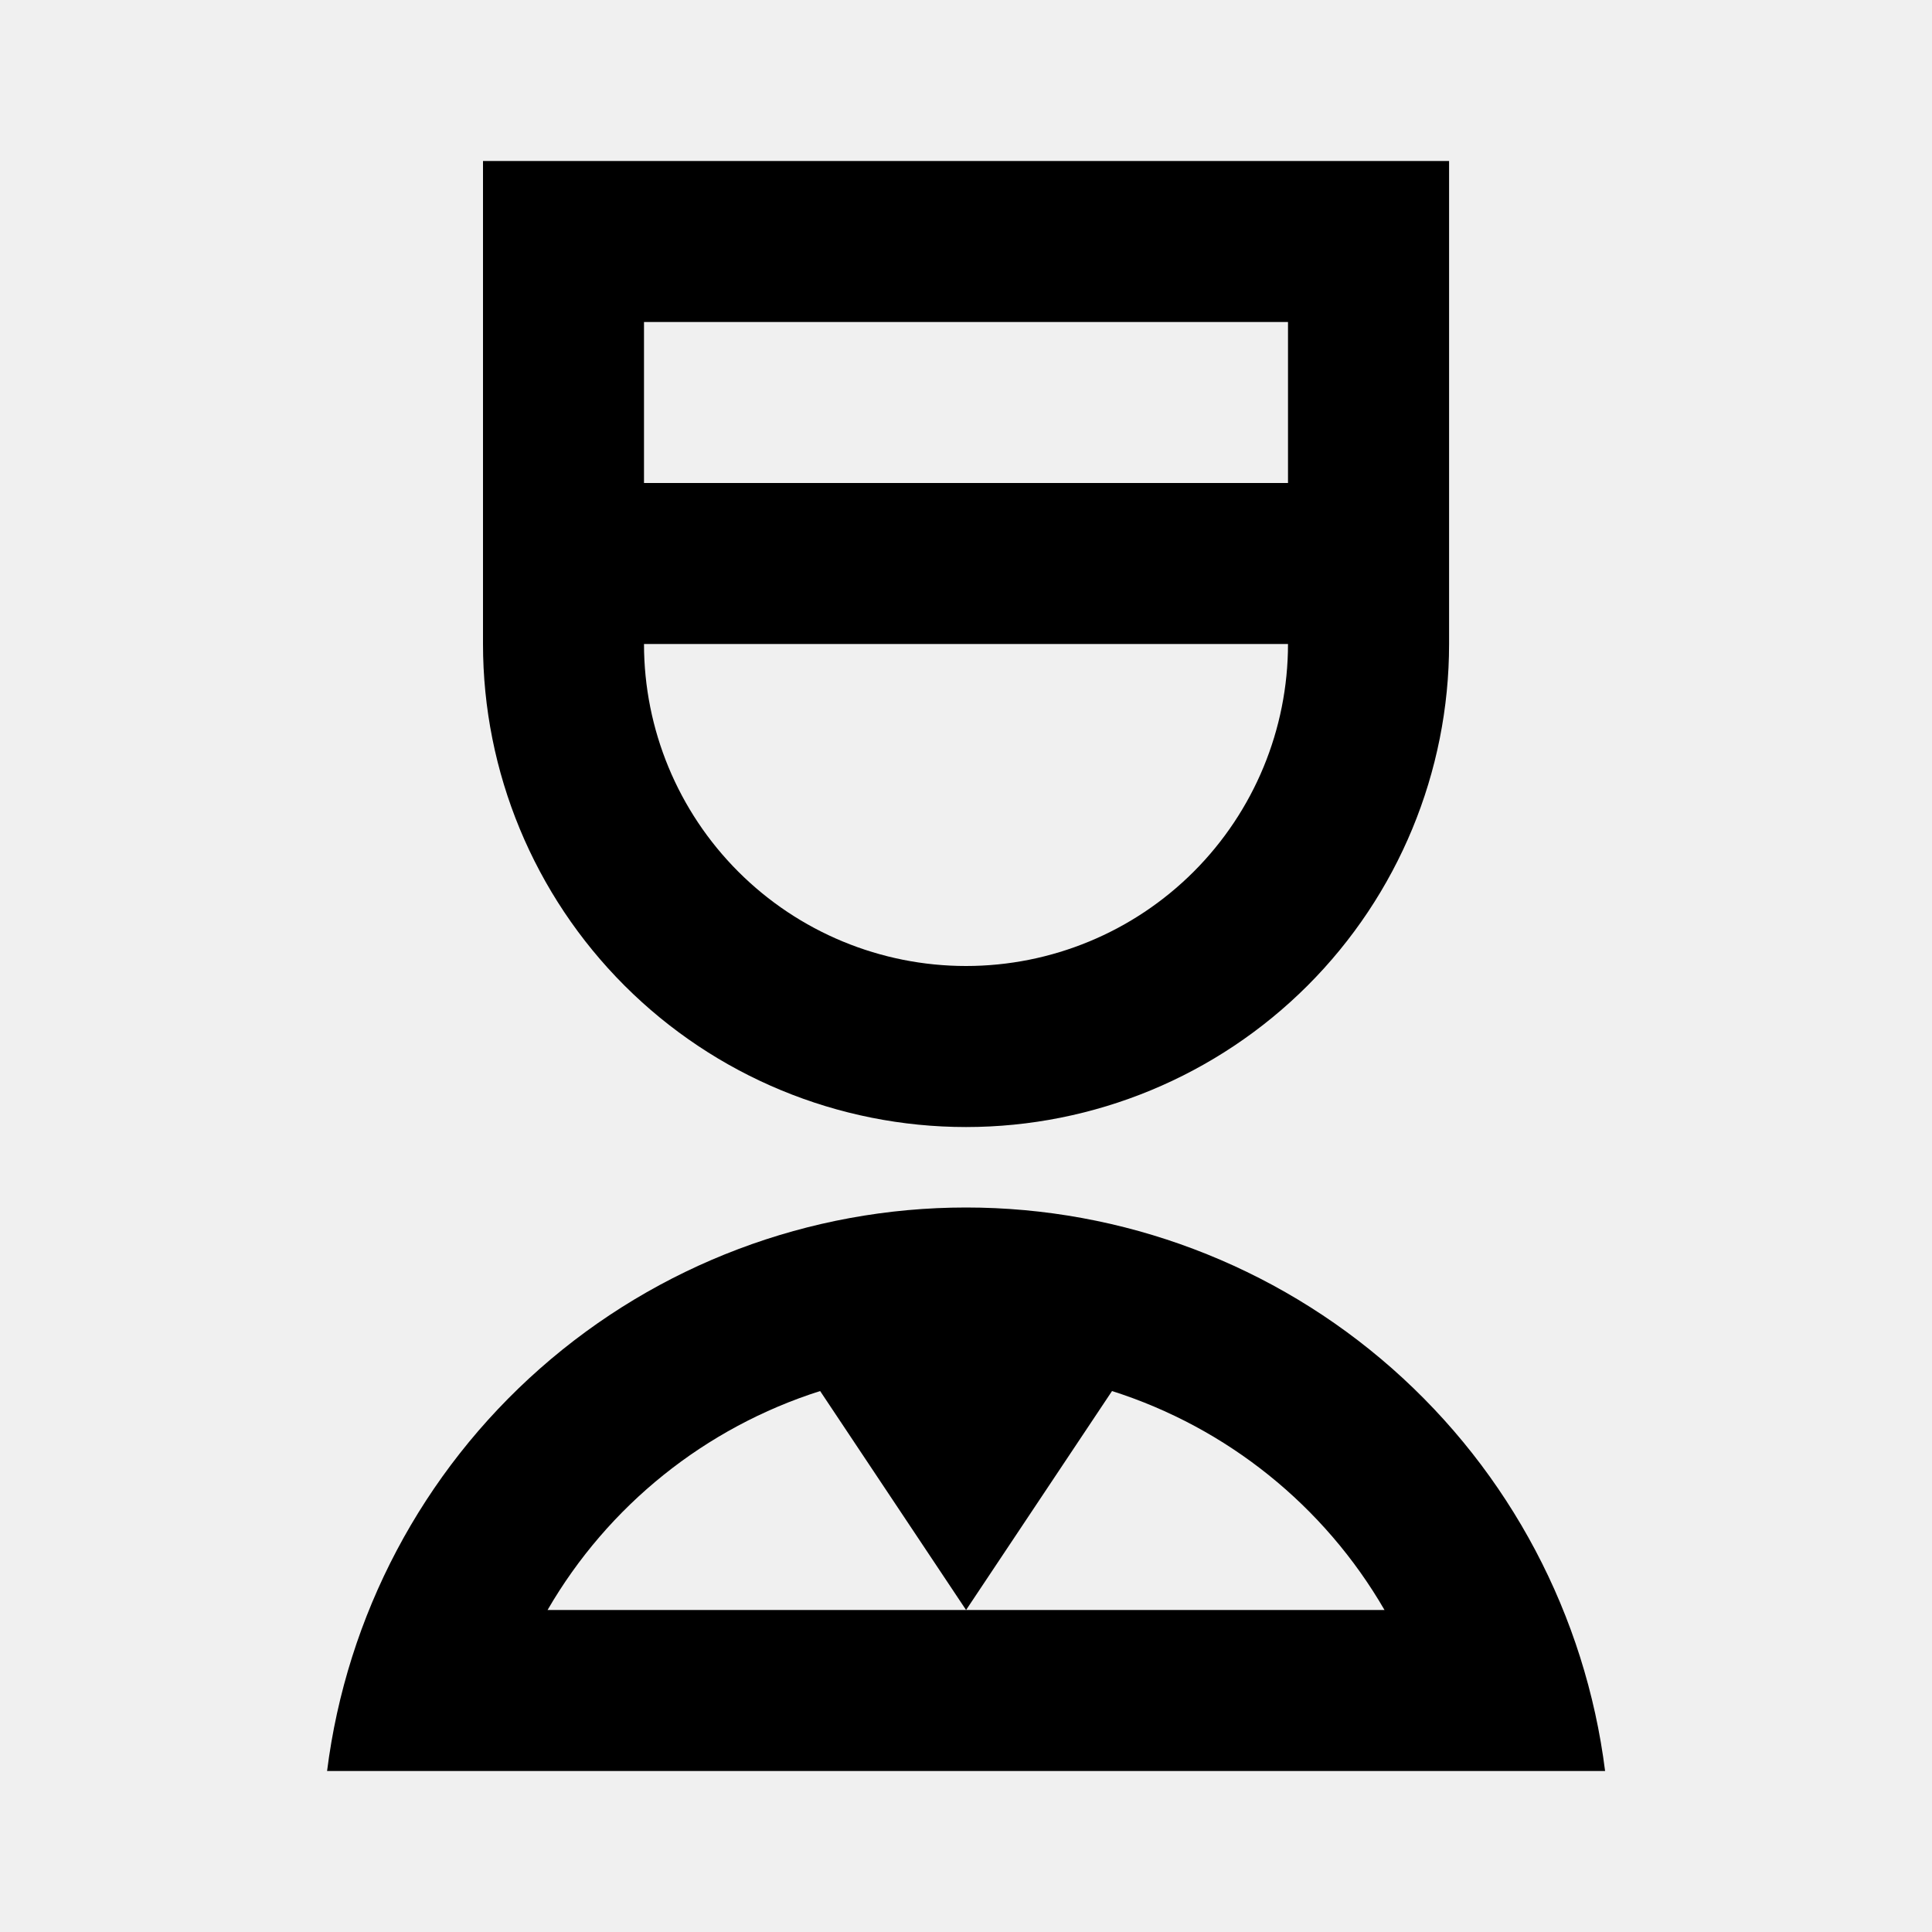
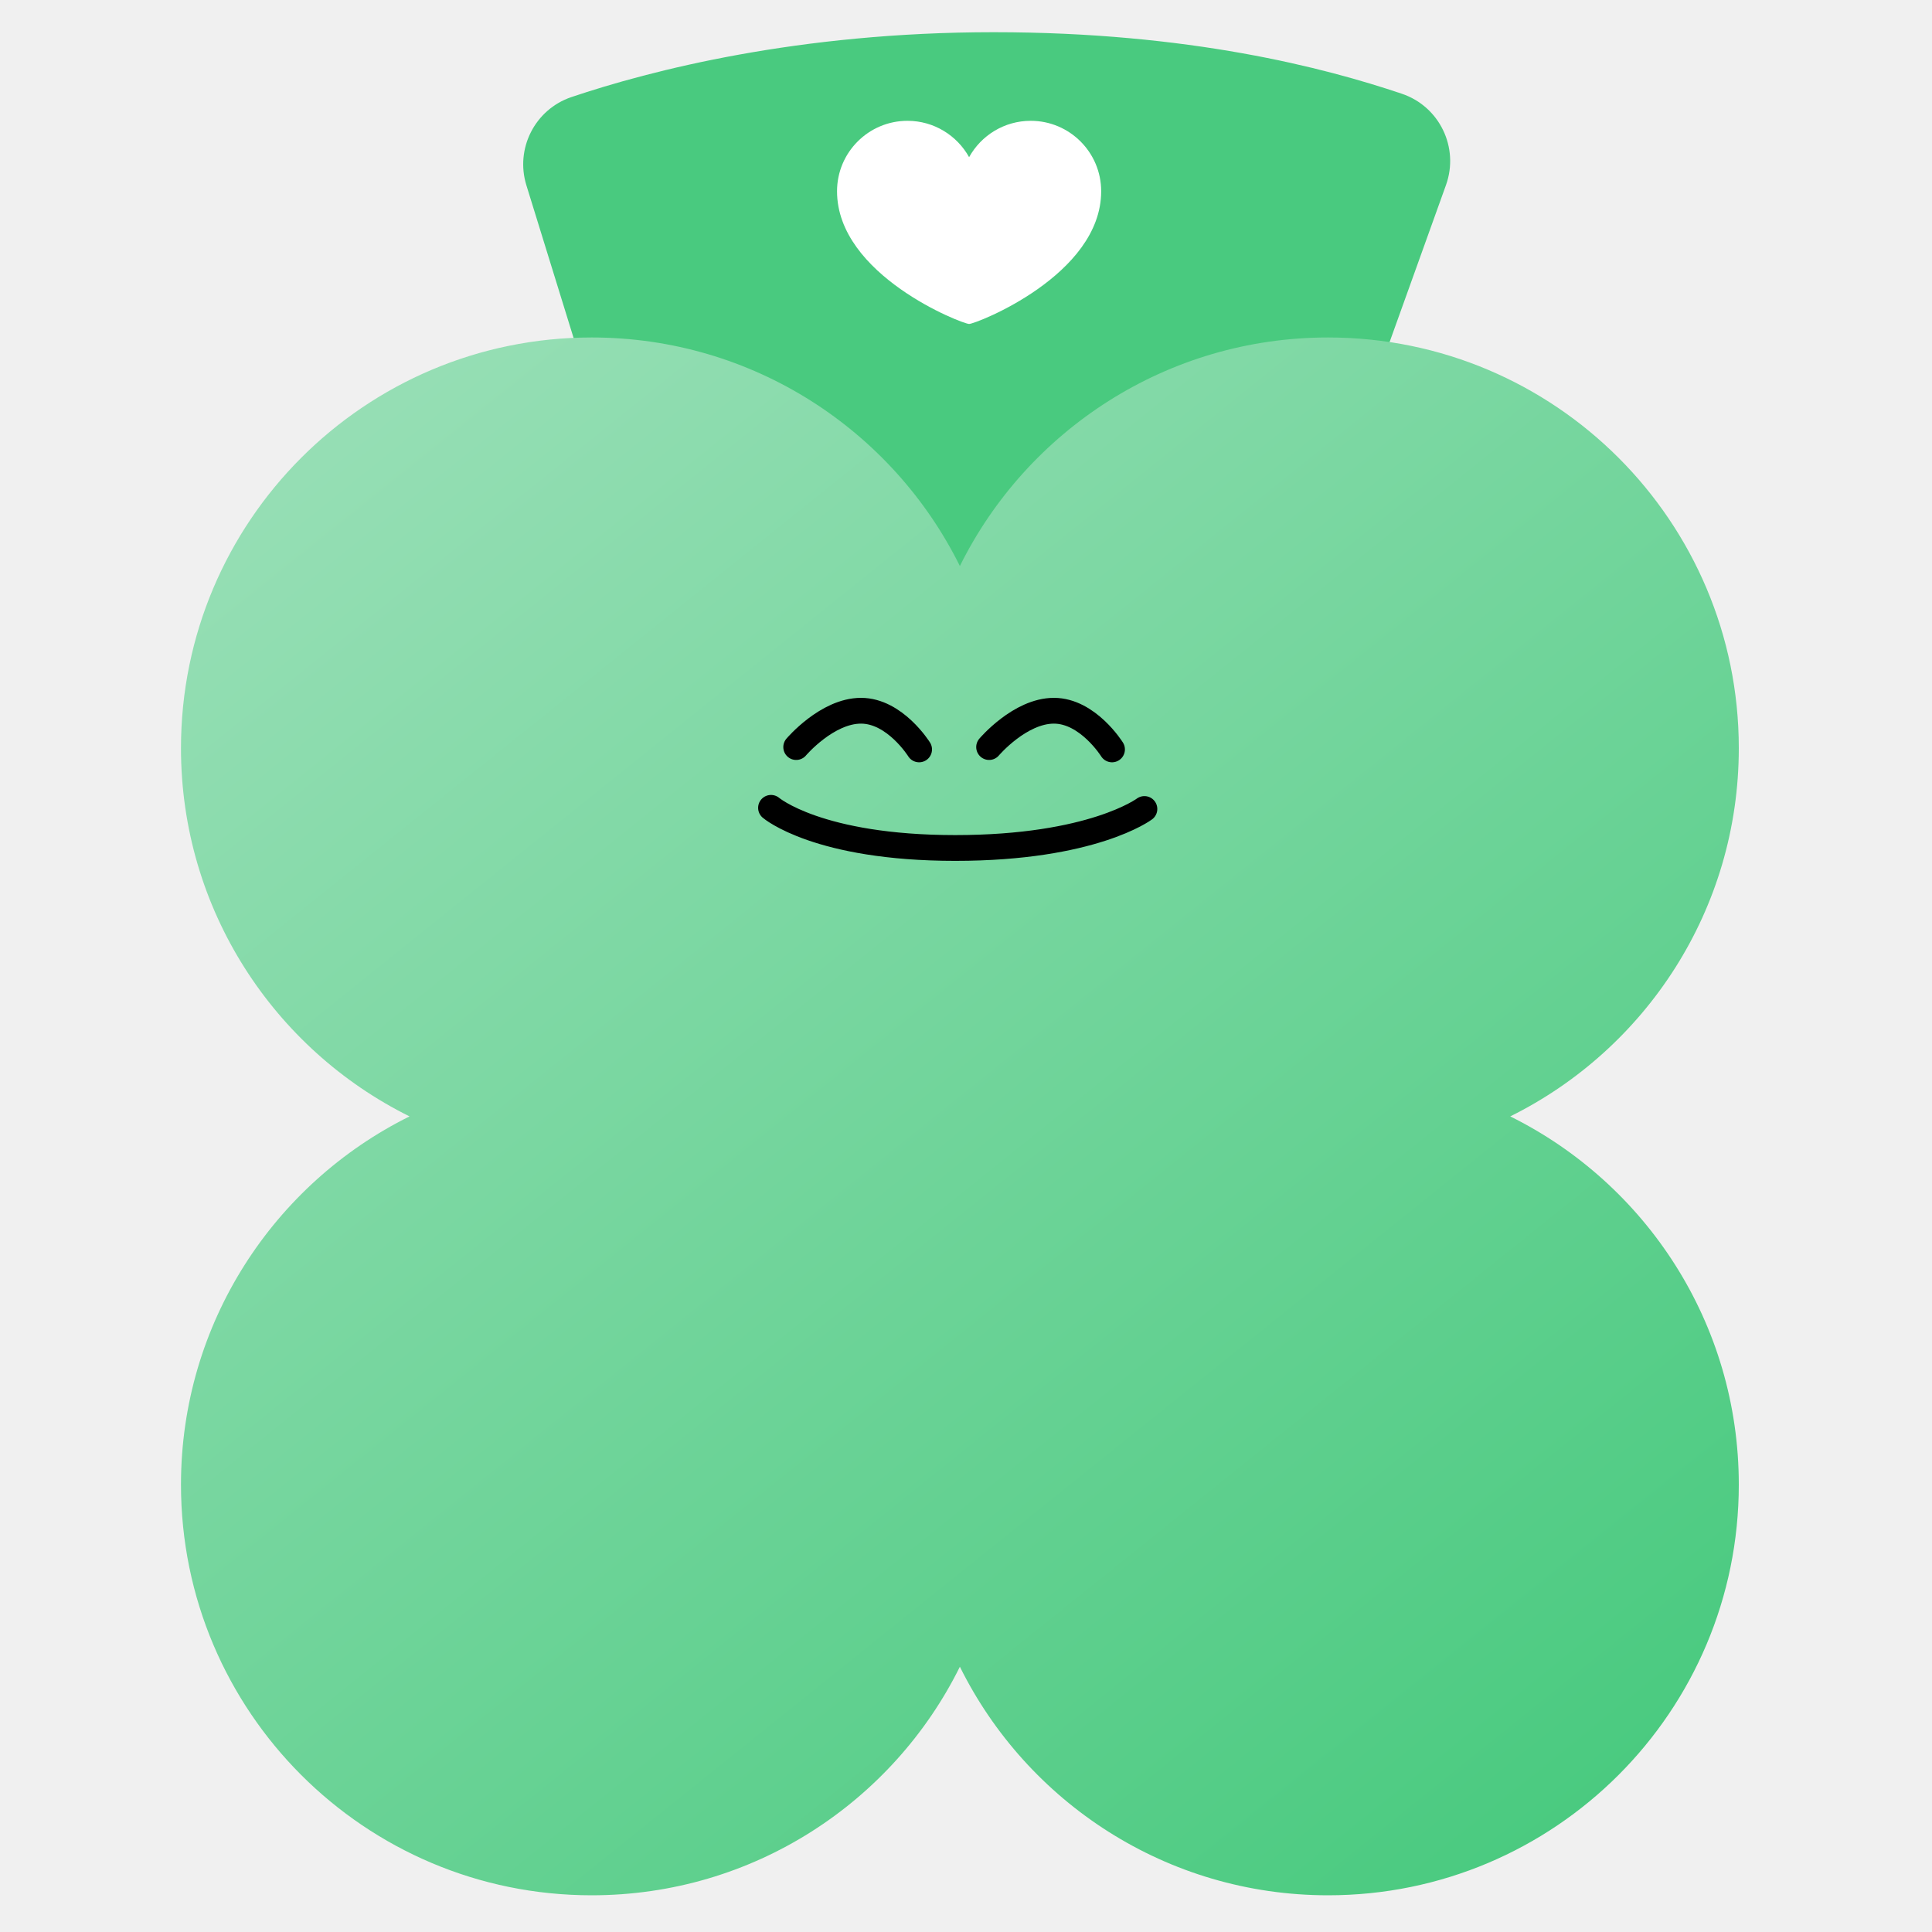
<svg xmlns="http://www.w3.org/2000/svg" width="120" height="120" viewBox="0 0 120 120" fill="none">
-   <path d="M60 75C69.744 74.998 79.154 78.553 86.463 84.997C93.772 91.442 98.477 100.332 99.695 110H20.315C21.533 100.334 26.236 91.445 33.543 85C40.85 78.556 50.258 75 60 75ZM50.94 86.4C43.801 88.669 37.764 93.518 34.01 100H60.005L50.94 86.4ZM69.07 86.4L60.005 100H85.995C82.242 93.519 76.207 88.67 69.07 86.4ZM90.005 10V40C90.005 47.957 86.844 55.588 81.218 61.215C75.591 66.841 67.96 70.002 60.002 70.002C52.045 70.002 44.414 66.841 38.788 61.215C33.161 55.588 30 47.957 30 40V10H90.005ZM40 40C40 45.304 42.107 50.391 45.858 54.142C49.609 57.893 54.696 60 60 60C65.304 60 70.391 57.893 74.142 54.142C77.893 50.391 80 45.304 80 40H40ZM80 20H40V30H80V20Z" fill="black" />
+   <mask id="mask0_902_7515" style="mask-type:alpha" maskUnits="userSpaceOnUse" x="0" y="0" width="120" height="120">
+     <rect width="120" height="120" fill="#D9D9D9" />
+   </mask>
+   <g mask="url(#mask0_902_7515)">
+     <path d="M39.907 34.836L32.696 11.512C31.988 9.23 33.226 6.795 35.493 6.029C40.398 4.378 49.569 2 61.719 2C73.869 2 82.284 4.21 87.069 5.822C89.413 6.612 90.646 9.168 89.813 11.493L81.013 35.996C80.426 37.628 78.948 38.764 77.22 38.903C70.408 39.452 52.982 40.492 42.969 37.791C41.51 37.397 40.355 36.28 39.912 34.836H39.907Z" fill="#49CA7F" />
+     <path d="M36.749 20.961C22.659 20.961 11.241 32.384 11.241 46.47C11.241 56.497 17.027 65.172 25.437 69.341C17.027 73.51 11.241 82.189 11.241 92.212C11.241 106.302 22.659 117.72 36.749 117.72C46.777 117.72 55.451 111.939 59.62 103.524C63.789 111.939 72.464 117.72 82.491 117.72C96.581 117.72 108 106.297 108 92.212C108 82.184 102.218 73.51 93.804 69.341C102.218 65.172 108 56.497 108 46.47C108 32.38 96.577 20.961 82.491 20.961C72.464 20.961 63.789 26.747 59.62 35.157C55.451 26.742 46.777 20.961 36.749 20.961Z" fill="url(#paint0_linear_902_7515)" />
+     <path d="M47.889 50.176C47.889 50.176 50.797 52.669 59.332 52.669C67.867 52.669 71.082 50.248 71.082 50.248" stroke="black" stroke-width="1.601" stroke-miterlimit="10" stroke-linecap="round" />
+     <path d="M57.088 46.547C57.088 46.547 55.591 44.145 53.478 44.145C51.364 44.145 49.453 46.402 49.453 46.402" stroke="black" stroke-width="1.601" stroke-miterlimit="10" stroke-linecap="round" />
+     <path d="M69.07 46.547C69.07 46.547 67.573 44.145 65.46 44.145C63.346 44.145 61.435 46.402 61.435 46.402" stroke="black" stroke-width="1.601" stroke-miterlimit="10" stroke-linecap="round" />
+     <path d="M64.02 7.504C62.374 7.504 60.939 8.414 60.193 9.762C59.447 8.419 58.012 7.504 56.366 7.504C53.95 7.504 51.99 9.463 51.99 11.88C51.99 17.093 59.77 20.121 60.193 20.121C60.617 20.121 68.396 17.093 68.396 11.88C68.396 9.463 66.437 7.504 64.02 7.504Z" fill="white" />
+   </g>
+   <defs>
+     <linearGradient id="paint0_linear_902_7515" x1="17.484" y1="16.845" x2="96.923" y2="115.814" gradientUnits="userSpaceOnUse">
+       <stop stop-color="#9CE0B9" />
+       <stop offset="1" stop-color="#49CA7F" />
+     </linearGradient>
+   </defs>
</svg>
